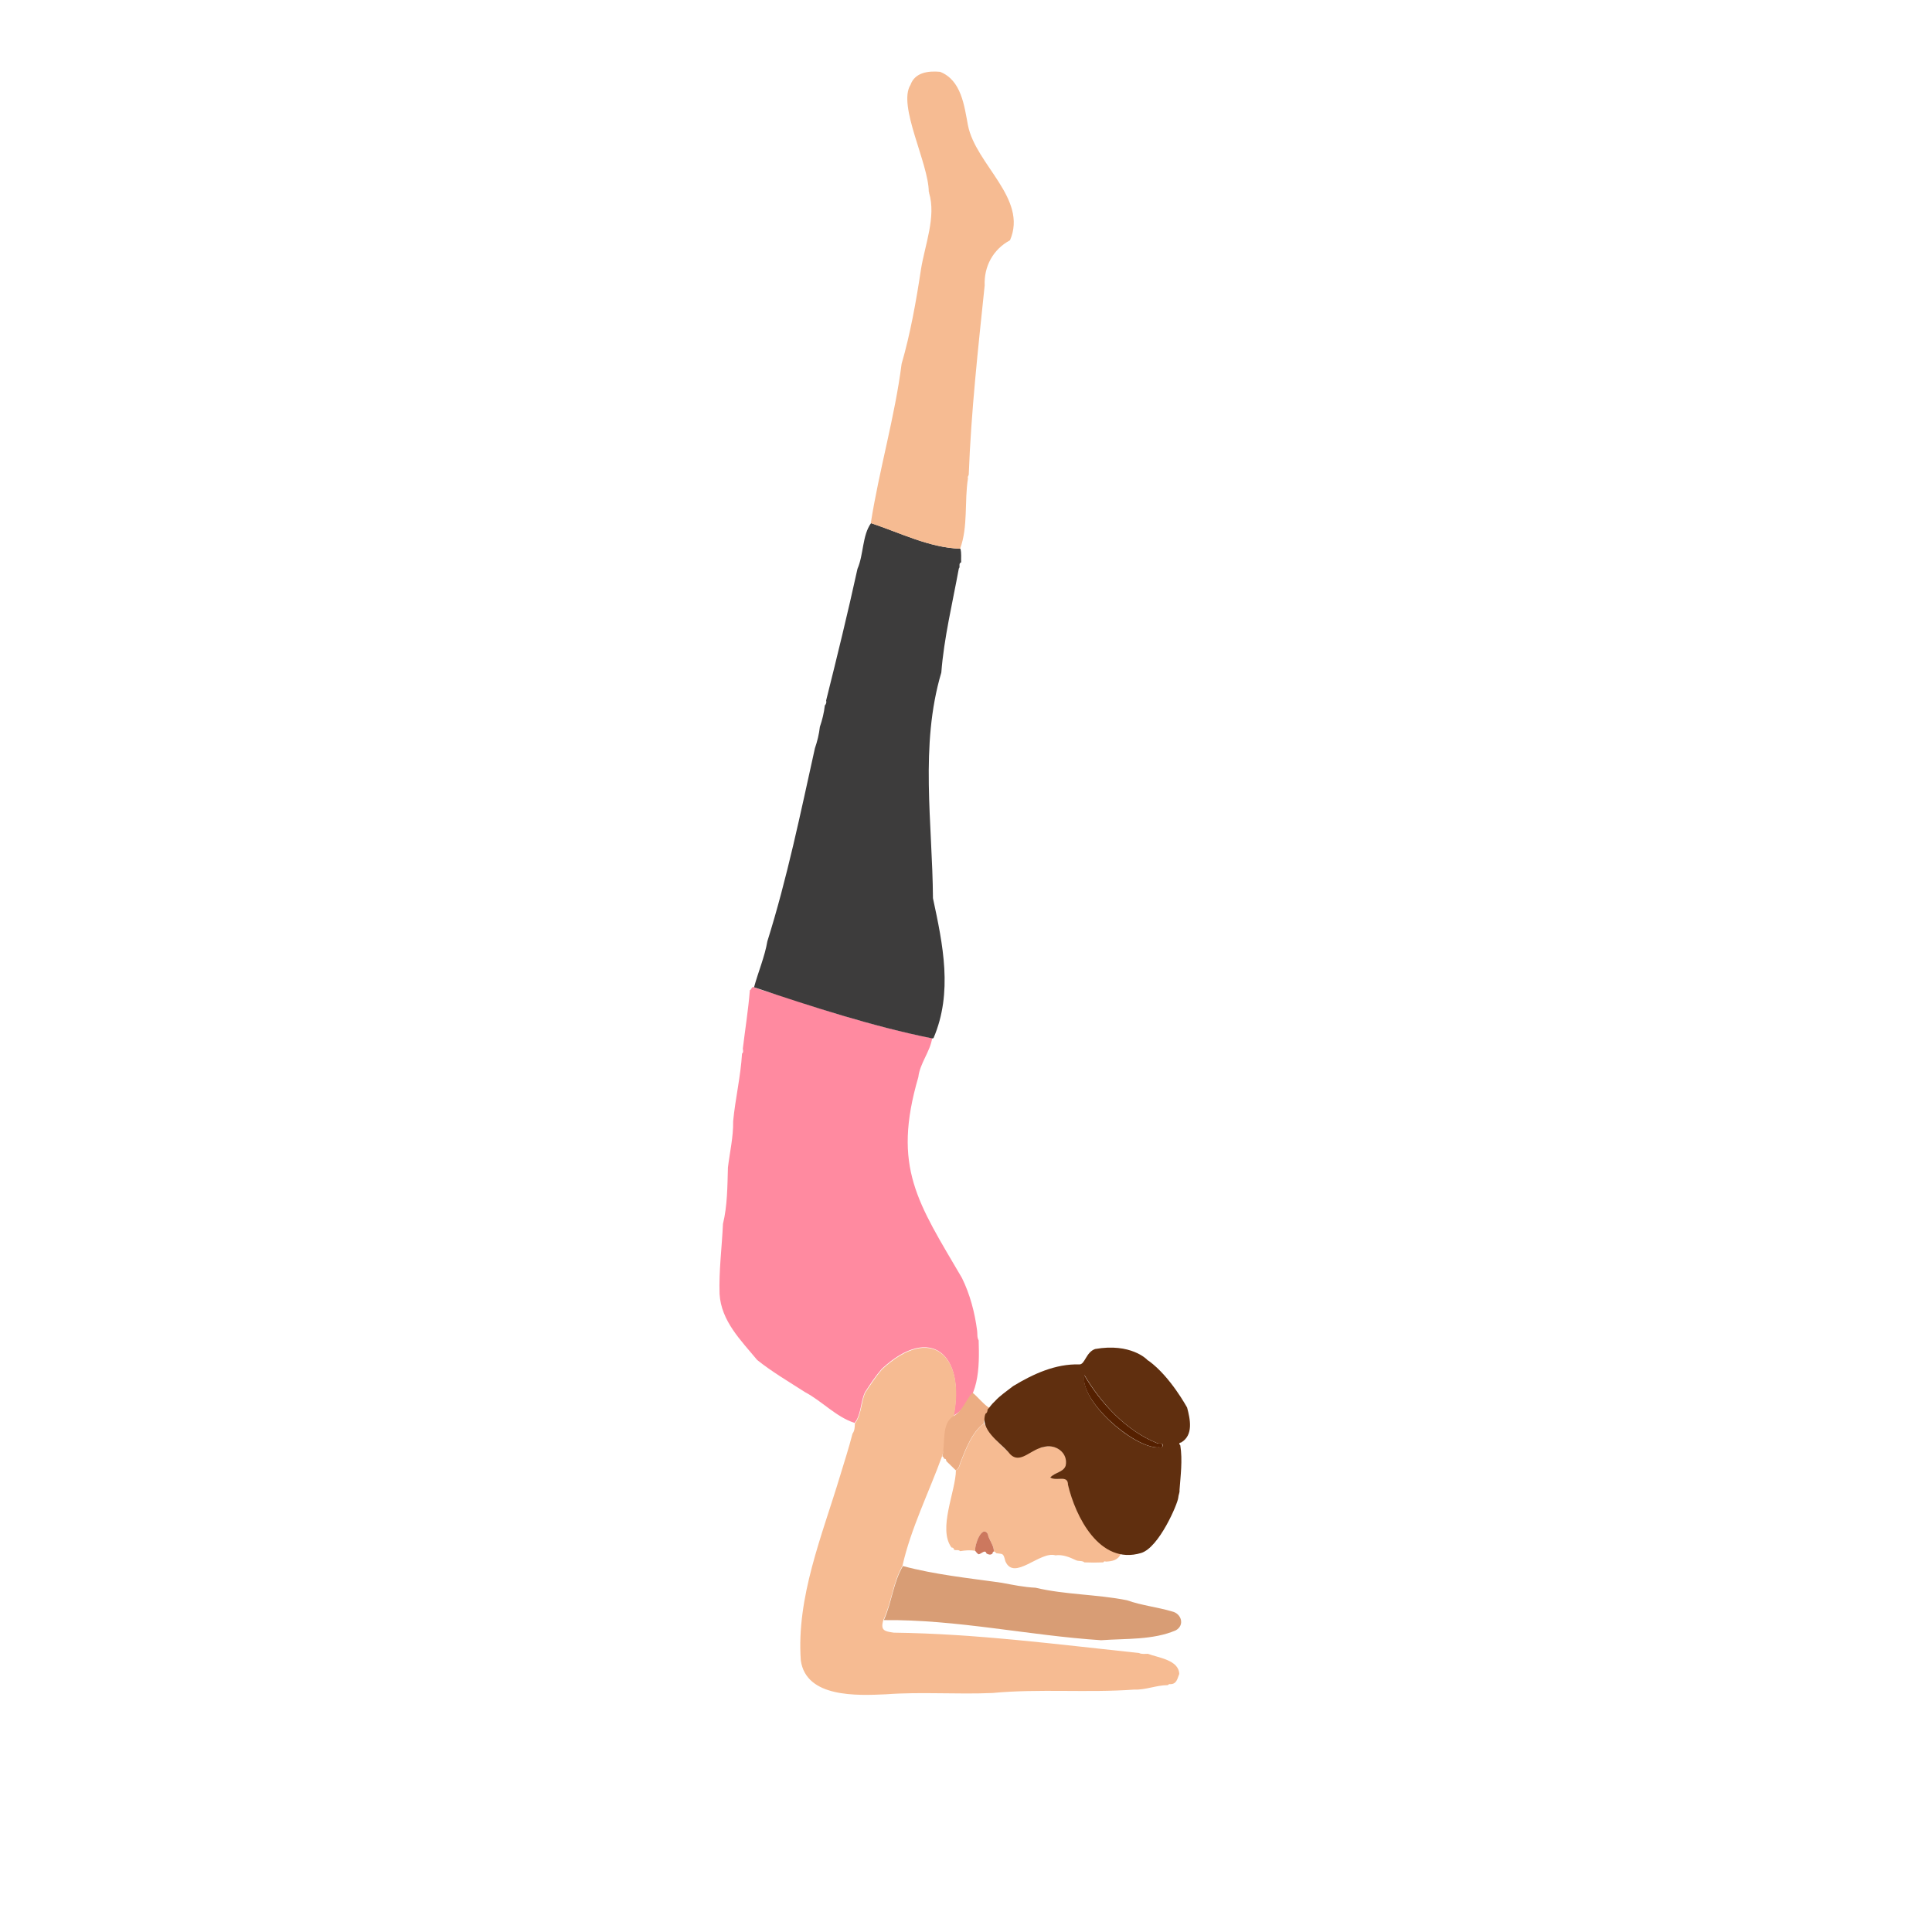
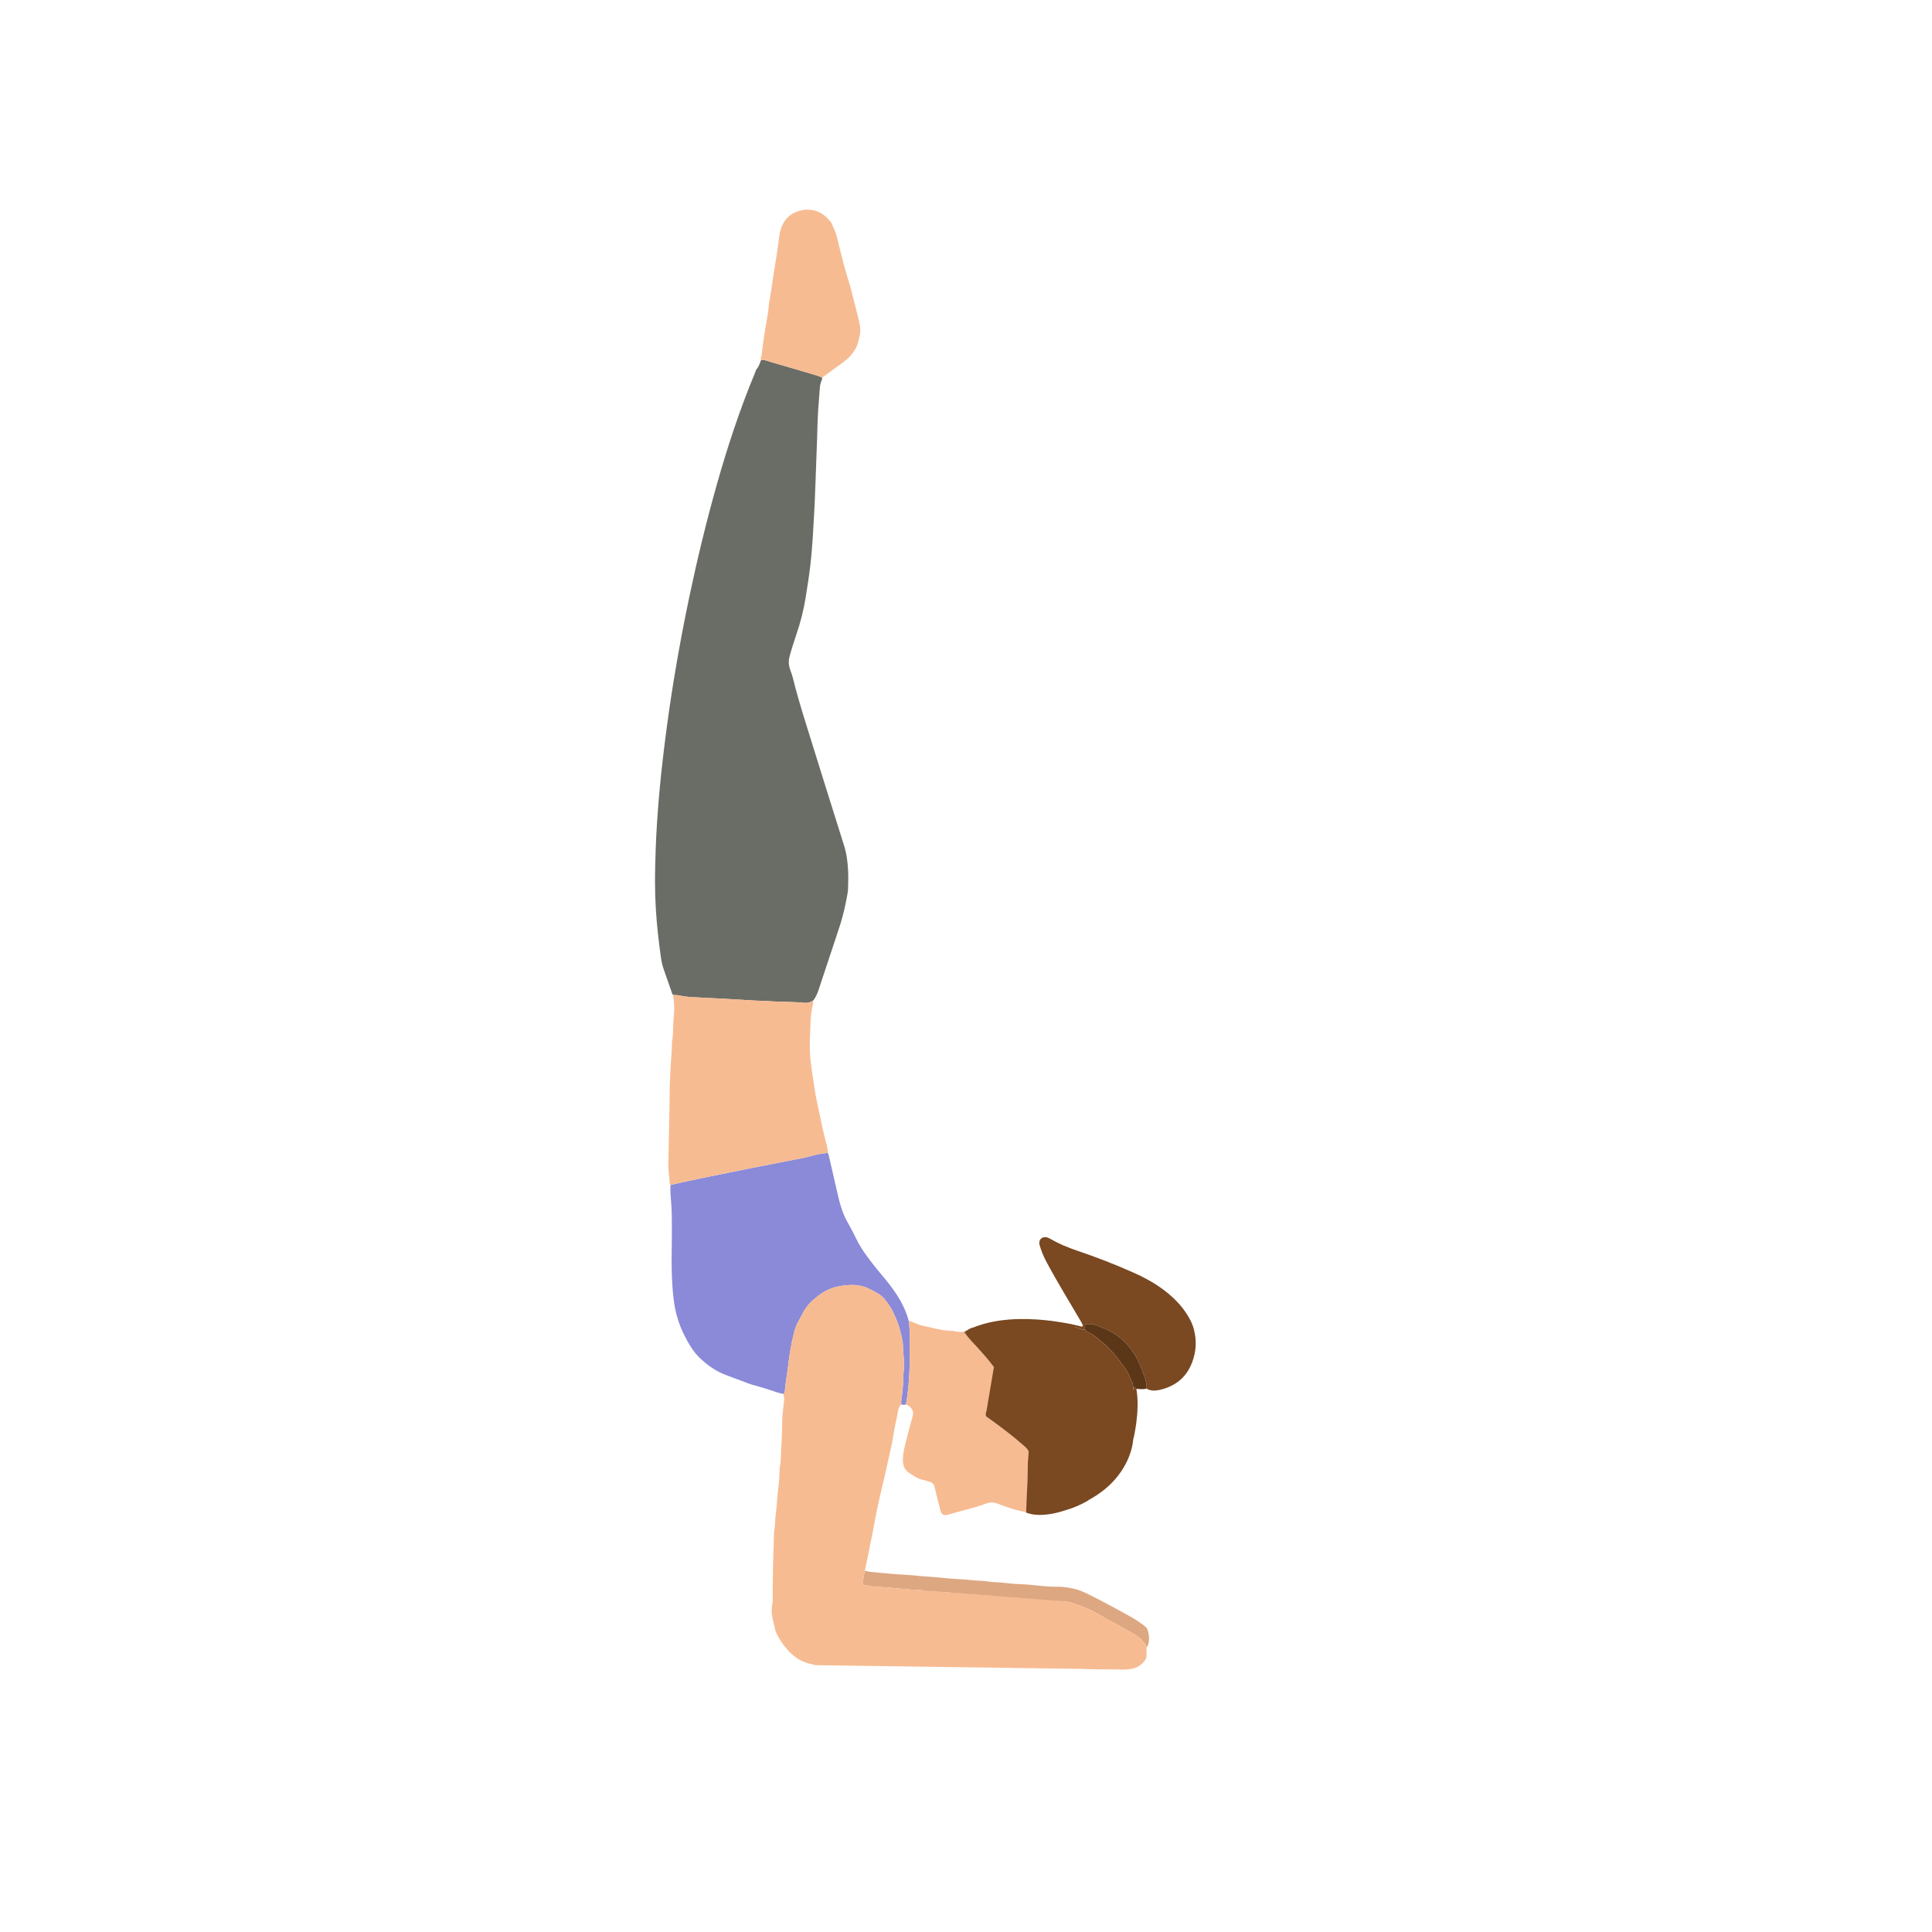
- <svg xmlns="http://www.w3.org/2000/svg" width="497" height="497" viewBox="0 0 497 497" fill="none">
-   <path d="M191.086 269.761C191.153 270.231 191.287 270.701 190.884 271.037C190.548 276.815 189.137 282.728 188.6 288.439C188.667 292.471 187.726 296.435 187.256 300.332C187.121 305.102 187.121 310.209 185.979 314.845C185.71 320.892 184.904 326.872 185.106 332.852C185.509 339.84 190.615 344.812 194.781 349.851C198.544 352.874 202.911 355.428 207.077 358.115C211.511 360.467 215.072 364.498 219.843 366.044C221.59 363.893 221.321 360.601 222.531 358.115C223.874 356.032 225.218 354.017 226.831 352.135C239.53 340.377 248.331 348.641 245.308 364.162C252.027 360.265 251.96 351.665 251.758 344.812C251.288 344.005 251.489 343.132 251.355 342.258C250.75 337.622 249.541 332.986 247.458 328.753C236.103 309.335 229.451 300.332 236.237 277.084C236.64 273.523 239.261 270.567 239.798 267.073C226.898 264.52 213.93 260.556 201.299 256.255C198.813 255.516 196.259 254.912 193.84 253.904C193.303 253.837 193.37 254.576 192.9 254.71C192.497 259.749 191.69 264.788 191.086 269.761Z" fill="#FF8AA0" />
-   <path d="M193.975 253.968C209.026 259.007 224.479 264.046 239.866 267.137C239.933 267.07 240.068 267.07 240.135 267.07C245.174 255.311 242.554 242.949 240 231.056C239.866 211.772 236.574 191.75 242.15 173.004C242.822 164.202 245.04 155.064 246.652 146.262C247.122 145.792 246.451 144.986 247.257 144.65C247.19 143.508 247.391 142.298 247.055 141.156C239.06 140.887 231.602 137.057 224.076 134.571C221.792 137.729 222.195 142.634 220.582 146.33C218.096 157.685 215.342 168.905 212.52 180.193C212.654 180.664 212.52 181.134 212.184 181.47C211.982 183.351 211.512 185.232 210.907 186.979C210.706 188.861 210.235 190.742 209.631 192.489C205.935 209.152 202.508 225.882 197.402 242.142C196.73 246.106 195.05 250.003 193.975 253.968Z" fill="#3D3C3C" />
-   <path d="M245.376 364.293C248.399 348.772 239.597 340.508 226.898 352.266C225.286 354.148 223.942 356.23 222.598 358.246C221.456 360.732 221.657 364.024 219.911 366.175C219.911 367.048 219.843 368.123 219.306 368.795C218.365 372.49 217.156 376.186 216.081 379.747C211.445 395.133 204.86 410.856 206.002 427.116C207.346 436.791 220.515 436.186 227.906 435.85C237.044 435.179 246.182 435.918 255.32 435.514C267.347 434.372 279.777 435.514 291.737 434.641C294.693 434.775 297.448 433.499 300.404 433.499C300.538 433.432 300.673 433.23 300.807 433.23C302.688 433.364 302.823 431.953 303.36 430.61C303.226 426.981 297.918 426.444 295.298 425.436C294.558 425.436 293.685 425.57 293.013 425.234C272.05 423.017 251.019 420.262 229.922 419.994C227.57 419.658 226.428 419.456 227.234 416.769C229.317 412.334 229.72 407.026 232.139 402.86C234.289 393.252 238.992 383.845 242.352 374.573C243.293 371.147 244.771 367.787 245.376 364.293Z" fill="#F6BB92" />
-   <path d="M224.009 134.572C231.535 137.058 238.993 140.888 246.988 141.157C249.071 135.446 248.063 128.995 249.004 123.083C248.87 122.747 249.071 122.411 249.205 122.142C249.81 105.882 251.624 89.555 253.304 73.429C253.102 68.524 255.454 64.157 259.821 61.806C264.458 51.055 251.02 42.388 249.004 32.242C248.063 27.27 247.324 20.618 241.815 18.468C238.858 18.199 235.364 18.602 234.222 21.828C230.863 27.136 238.858 41.917 238.925 49.308C238.993 49.375 239.06 49.443 238.993 49.577C240.874 55.758 237.918 63.015 236.91 69.331C235.7 77.394 234.155 85.994 231.938 93.586C230.191 107.293 226.159 120.865 224.009 134.572Z" fill="#F6BB92" />
-   <path d="M259.417 373.564C256.998 371.414 254.781 368.995 253.168 366.173C250.078 368.39 248.465 372.825 247.054 376.386C246.853 377.125 246.651 377.864 245.912 378.2C245.845 383.709 241.209 393.25 244.77 398.088C245.173 398.088 245.374 398.29 245.442 398.693C245.979 398.894 246.517 398.558 246.987 399.029C248.264 398.827 249.607 398.693 250.884 398.961C250.615 397.618 252.564 392.175 254.109 394.594C254.378 396.207 255.722 397.416 255.655 399.096C255.923 399.163 256.125 399.365 256.326 399.566C257.939 399.835 258.073 399.365 258.611 401.582C260.828 406.89 267.547 398.894 271.511 400.104C273.325 399.835 275.14 400.574 276.685 401.313C277.424 401.716 278.365 401.38 278.969 401.918C280.582 401.985 282.194 401.985 283.807 401.918C283.941 401.649 284.21 401.582 284.479 401.716C286.092 401.649 287.637 401.38 288.376 399.633C280.784 397.147 276.551 389.219 274.804 381.962C274.804 379.208 271.914 381.089 270.235 380.081C271.444 378.737 273.594 378.737 274.199 377.058C274.938 373.631 271.444 371.279 268.353 372.287" fill="#F6BB92" />
-   <path d="M232.273 402.86C229.787 407.026 229.384 412.334 227.368 416.769C246.181 416.567 264.591 420.733 283.27 421.942C289.586 421.472 296.574 421.942 302.486 419.389C304.838 418.045 303.897 415.089 301.546 414.551C297.716 413.409 293.685 413.006 289.922 411.662C282.195 410.117 273.998 410.251 266.406 408.437C263.449 408.303 260.56 407.698 257.671 407.161C249.138 405.951 240.537 405.078 232.273 402.86Z" fill="#D89D75" />
-   <path d="M243.427 375.851C244.233 376.657 245.039 377.396 245.845 378.202C246.585 377.866 246.786 377.127 246.988 376.388C248.399 372.827 250.011 368.393 253.102 366.175C252.968 364.563 255.05 363.824 254.58 362.211C253.236 361.539 251.288 359.053 250.146 358.247C248.466 360.128 247.592 363.018 245.308 364.294C242.15 366.041 243.225 371.147 242.419 374.641C242.62 374.709 242.755 374.91 242.822 375.179L242.889 375.246C243.292 375.246 243.427 375.448 243.427 375.851Z" fill="#ECAD83" />
-   <path d="M295.566 350.118C295.365 349.983 295.163 349.916 295.029 349.714C295.029 349.714 290.863 345.414 281.725 347.027C279.374 347.833 279.105 350.991 277.694 350.991C271.512 350.789 265.734 353.477 260.628 356.568C259.082 357.777 257.201 359.054 255.992 360.398C254.916 361.405 254.715 361.876 254.043 362.615C254.043 363.085 253.909 363.488 253.506 363.69C252.027 367.721 256.999 370.879 259.418 373.567C261.904 376.926 264.592 373.432 267.548 372.492C267.75 372.425 267.884 372.29 268.287 372.29C271.378 371.282 274.872 373.634 274.133 377.061C273.528 378.74 271.378 378.74 270.169 380.084C271.848 381.159 274.737 379.278 274.737 381.966C276.619 389.961 282.8 402.727 293.551 399.502C298.187 398.091 302.957 386.803 303.092 385.325C303.159 384.452 303.495 384.048 303.428 383.309C303.696 379.614 304.234 375.65 303.629 371.82C303.293 371.484 303.226 371.148 303.831 371.081C307.056 369.199 306.182 365.101 305.376 362.077C305.309 362.01 301.143 354.216 295.566 350.118ZM297.716 372.357C291.132 372.156 277.694 360.263 278.97 353.746C283.136 360.801 289.586 368.057 297.784 371.282C298.254 371.484 299.127 371.081 299.127 371.82C299.06 372.693 298.12 372.089 297.716 372.357Z" fill="#602F0F" />
-   <path d="M253.773 399.634C254.311 399.903 254.781 400.104 255.319 399.634C255.319 399.365 255.453 399.231 255.655 399.096C255.722 397.484 254.378 396.207 254.109 394.595C252.564 392.176 250.616 397.551 250.884 398.962C251.153 399.298 251.355 399.634 251.758 399.836C252.497 399.701 253.438 398.492 253.773 399.634Z" fill="#CC785E" />
-   <path d="M297.716 372.355C298.119 372.153 299.06 372.758 299.06 371.817C299.06 371.078 298.186 371.481 297.716 371.28C289.586 368.055 283.068 360.798 278.903 353.743C277.693 360.193 291.131 372.086 297.716 372.355Z" fill="#552000" />
+ <svg xmlns="http://www.w3.org/2000/svg" width="500" height="500" viewBox="0 0 500 500" fill="none">
+   <path d="M196.969 93.159C196.648 93.96 196.425 94.799 195.843 95.487C195.603 95.77 195.519 96.186 195.371 96.542C191.448 105.983 188.259 115.67 185.482 125.502C182.801 135.002 180.48 144.591 178.441 154.246C176.973 161.206 175.661 168.191 174.504 175.208C173.565 180.888 172.75 186.585 172.034 192.3C171.41 197.296 170.863 202.298 170.45 207.311C170.122 211.312 169.854 215.319 169.709 219.337C169.6 222.435 169.505 225.529 169.519 228.626C169.54 232.986 169.805 237.329 170.274 241.665C170.503 243.781 170.785 245.891 171.078 247.997C171.219 249.006 171.473 249.99 171.805 250.953C172.496 252.964 173.198 254.975 173.904 256.982C173.968 257.162 174.087 257.324 174.179 257.494C174.853 257.494 175.516 257.55 176.186 257.698C177.079 257.892 177.996 257.988 178.91 258.044C181.415 258.196 183.919 258.302 186.424 258.425C186.618 258.436 186.809 258.439 187.003 258.45C189.698 258.612 192.39 258.792 195.085 258.937C196.771 259.025 198.457 259.046 200.144 259.166C202.79 259.353 205.449 259.24 208.092 259.526C208.949 259.618 209.715 259.42 210.427 258.961C211.161 258.094 211.556 257.053 211.909 255.995C213.045 252.601 214.167 249.204 215.292 245.806C216.036 243.559 216.798 241.315 217.515 239.054C218.319 236.514 218.866 233.911 219.335 231.289C219.444 230.672 219.476 230.037 219.49 229.413C219.515 228.107 219.561 226.795 219.497 225.493C219.388 223.274 219.151 221.076 218.474 218.928C215.07 208.137 211.701 197.331 208.339 186.522C207.189 182.828 206.102 179.113 205.171 175.356C204.998 174.654 204.723 173.977 204.486 173.293C204.098 172.167 204.021 171.056 204.342 169.878C204.874 167.916 205.499 165.983 206.148 164.06C207.157 161.079 207.947 158.049 208.452 154.931C208.924 152.017 209.39 149.106 209.729 146.175C210.007 143.772 210.194 141.359 210.353 138.946C210.466 137.256 210.529 135.567 210.642 133.877C210.854 130.645 210.949 127.403 211.076 124.165C211.217 120.489 211.344 116.816 211.475 113.14C211.493 112.608 211.514 112.075 211.521 111.542C211.574 107.764 211.884 104.003 212.184 100.243C212.226 99.707 212.343 99.192 212.537 98.691C212.657 98.377 212.823 98.073 212.777 97.717C212.332 97.537 211.898 97.318 211.44 97.184C207.51 96.02 203.58 94.842 199.636 93.734C198.768 93.491 197.925 93.032 196.969 93.156V93.159Z" fill="#6A6D66" />
+   <path d="M202.673 360.744C202.884 360.614 203.068 360.458 203.093 360.19C203.287 357.876 203.72 355.594 203.992 353.29C204.32 350.499 204.786 347.744 205.46 345.017C205.752 343.836 206.165 342.71 206.793 341.659C207.439 340.583 207.915 339.412 208.652 338.378C209.51 337.175 210.603 336.24 211.757 335.351C213.358 334.12 215.126 333.252 217.112 332.896C219.761 332.416 222.4 332.261 224.908 333.534C226.372 334.275 227.893 334.945 228.976 336.258C229.967 337.457 230.772 338.773 231.428 340.188C232.451 342.396 233.16 344.696 233.566 347.092C233.59 347.236 233.633 347.377 233.64 347.522C233.724 350.224 234.19 352.92 233.791 355.632C233.749 355.918 233.77 356.211 233.77 356.504C233.756 358.49 233.527 360.458 233.262 362.427C233.216 362.759 233.237 363.101 233.23 363.436C233.643 363.609 234.056 363.63 234.472 363.461C235.202 359.09 235.499 354.687 235.404 350.253C235.386 349.434 235.393 348.616 235.404 347.797C235.428 345.779 235.506 343.761 235.164 341.761C234.19 338.142 232.246 335.044 229.971 332.123C228.93 330.786 227.794 329.527 226.746 328.2C224.887 325.851 223.024 323.501 221.695 320.781C220.954 319.261 220.167 317.762 219.334 316.291C218.054 314.029 217.366 311.57 216.791 309.069C216.022 305.725 215.26 302.377 214.487 299.033C214.434 298.8 214.343 298.574 214.269 298.345C213.171 298.521 212.046 298.595 210.984 298.895C209.679 299.265 208.36 299.551 207.04 299.841C206.049 300.056 205.043 300.207 204.049 300.405C200.397 301.121 196.75 301.837 193.102 302.567C189.264 303.337 185.429 304.106 181.598 304.899C178.906 305.46 176.225 306.064 173.54 306.649C173.434 308.004 173.54 309.358 173.66 310.699C173.914 313.497 173.879 316.298 173.886 319.099C173.89 322.337 173.755 325.576 173.847 328.811C173.928 331.658 174.062 334.522 174.489 337.33C174.923 340.188 175.791 342.968 177.114 345.582C178.211 347.748 179.407 349.836 181.192 351.523C183.178 353.399 185.38 354.937 187.965 355.886C189.916 356.603 191.853 357.347 193.797 358.074C194.068 358.176 194.344 358.271 194.622 358.345C196.718 358.92 198.803 359.534 200.852 360.264C201.442 360.473 202.066 360.589 202.673 360.744Z" fill="#8A8AD9" />
+   <path d="M172.966 301.252C172.885 302.956 173.273 304.611 173.318 306.297C173.318 306.417 173.467 306.53 173.544 306.646C176.229 306.061 178.91 305.454 181.602 304.897C185.433 304.099 189.268 303.33 193.106 302.565C196.753 301.834 200.401 301.118 204.052 300.402C205.047 300.208 206.053 300.053 207.044 299.838C208.367 299.552 209.686 299.263 210.988 298.892C212.05 298.592 213.175 298.515 214.272 298.342C214.216 297.026 213.821 295.774 213.489 294.525C212.868 292.193 212.427 289.826 211.93 287.473C211.574 285.776 211.172 284.09 210.918 282.372C210.544 279.849 210.099 277.341 209.803 274.801C209.503 272.24 209.542 269.682 209.665 267.142C209.782 264.75 209.732 262.316 210.395 259.967C210.484 259.653 210.424 259.296 210.434 258.958C209.722 259.42 208.956 259.614 208.099 259.522C205.457 259.236 202.793 259.349 200.151 259.162C198.464 259.042 196.778 259.021 195.092 258.933C192.397 258.788 189.701 258.609 187.01 258.446C186.816 258.436 186.625 258.432 186.431 258.422C183.926 258.298 181.422 258.192 178.917 258.041C178.003 257.988 177.086 257.889 176.194 257.695C175.523 257.55 174.864 257.49 174.186 257.49C174.504 259.406 174.585 261.353 174.363 263.262C174.116 265.375 174.341 267.516 173.908 269.608C173.897 269.654 173.897 269.703 173.897 269.753C173.939 272.123 173.611 274.473 173.502 276.837C173.329 280.555 173.258 284.27 173.237 287.988" fill="#F7BB92" />
+   <path d="M266.223 375.755C266.064 375.109 265.598 374.697 265.126 374.277C262.286 371.747 259.259 369.458 256.172 367.239C255.064 366.442 254.824 366.65 255.346 364.875C255.646 363.863 255.897 362.833 256.168 361.813C256.246 360.571 256.638 359.393 256.885 358.183C257.054 357.351 257.11 356.486 257.502 355.71C257.52 355.47 257.516 355.23 257.562 354.998C257.654 354.535 257.491 354.176 257.22 353.805C255.819 351.918 254.267 350.161 252.672 348.432C251.734 347.413 250.753 346.429 249.942 345.296C249.667 345.166 249.589 344.929 249.593 344.647C248.633 344.693 247.67 344.749 246.732 344.46C246.64 344.432 246.541 344.425 246.446 344.425C243.825 344.425 241.341 343.599 238.808 343.098C237.972 342.933 237.178 342.534 236.367 342.234C235.965 342.086 235.566 341.917 235.168 341.758C235.513 343.758 235.432 345.776 235.407 347.794C235.397 348.612 235.39 349.431 235.407 350.249C235.503 354.68 235.206 359.083 234.476 363.457C234.808 363.658 235.178 363.81 235.457 364.068C236.138 364.692 236.473 365.422 236.205 366.403C235.496 369.01 234.839 371.635 234.166 374.252C233.838 375.522 233.647 376.803 233.675 378.122C233.7 379.375 234.159 380.391 235.182 381.103C236.409 381.96 237.633 382.828 239.182 383.058C239.655 383.128 240.096 383.382 240.565 383.488C241.317 383.657 241.694 384.084 241.867 384.846C242.283 386.681 242.784 388.501 243.25 390.325C243.26 390.371 243.271 390.42 243.278 390.466C243.62 392.24 244.333 392.311 245.635 391.919C248.781 390.974 252.023 390.335 255.092 389.154C256.211 388.723 257.149 388.759 258.25 389.175C260.462 390.011 262.691 390.826 265.037 391.235C265.224 391.267 265.397 391.366 265.577 391.433C265.577 391.334 265.584 391.239 265.588 391.14C265.616 389.125 265.697 387.111 265.82 385.1C265.94 383.135 265.933 381.163 265.993 379.198" fill="#F7BB92" />
+   <path d="M196.969 93.159C197.925 93.035 198.768 93.49 199.636 93.737C203.583 94.845 207.51 96.02 211.44 97.187C211.898 97.325 212.332 97.54 212.777 97.72C214.484 96.471 216.181 95.205 217.91 93.984C218.982 93.229 219.956 92.365 220.711 91.307C221.293 90.492 221.84 89.634 222.062 88.626C222.249 87.779 222.559 86.96 222.616 86.085C222.694 84.964 222.524 83.874 222.245 82.787C221.575 80.169 220.951 77.541 220.256 74.931C219.797 73.206 219.222 71.516 218.746 69.794C217.945 66.908 217.254 63.998 216.527 61.098C216.231 59.909 215.606 58.869 215.218 57.726C213.948 56.106 212.541 54.791 210.357 54.388C208.946 54.127 207.676 54.265 206.388 54.713C204.18 55.486 202.765 57.073 202.077 59.264C201.703 60.453 201.58 61.709 201.435 62.954C201.262 64.432 201.008 65.903 200.779 67.378C200.624 68.376 200.465 69.371 200.292 70.366C199.89 72.687 199.689 75.037 199.213 77.344C199.019 78.282 198.969 79.252 198.846 80.205C198.757 80.871 198.662 81.538 198.553 82.201C198.295 83.768 198.006 85.327 197.77 86.893C197.526 88.509 197.297 90.128 197.128 91.755C197.078 92.224 196.718 92.658 196.962 93.159H196.969Z" fill="#F7BB92" />
+   <path d="M275.525 342.601C275.624 342.696 275.712 342.851 275.829 342.883C277.166 343.218 278.531 343.43 279.805 344.009C280.087 344.136 280.461 344.058 280.796 344.076C280.789 343.786 280.771 343.497 280.782 343.208C280.792 342.873 280.983 342.664 281.322 342.657C281.946 342.643 282.556 342.604 283.177 342.816C285.463 343.592 287.672 344.457 289.601 345.998C291.439 347.469 292.91 349.205 294.057 351.233C294.935 352.789 295.51 354.483 296.142 356.144C296.533 357.174 296.833 358.25 296.731 359.383C297.807 360.028 298.975 359.947 300.118 359.704C301.444 359.425 302.714 358.931 303.892 358.243C306.115 356.941 307.589 355.015 308.503 352.637C309.579 349.84 309.734 347 308.994 344.09C308.556 342.365 307.695 340.858 306.704 339.426C305.462 337.627 303.952 336.082 302.252 334.681C299.61 332.504 296.685 330.86 293.577 329.46C288.719 327.273 283.759 325.364 278.715 323.653C276.418 322.874 274.181 321.97 272.079 320.746C271.708 320.531 271.306 320.319 270.893 320.221C269.623 319.917 268.689 320.919 269.038 322.168C269.44 323.618 269.997 325.001 270.699 326.338C272.163 329.125 273.754 331.838 275.342 334.551C276.785 337.016 278.249 339.465 279.699 341.924C279.893 342.255 280.062 342.601 280.221 342.95C280.299 343.123 280.112 343.37 279.928 343.335C279.41 343.232 278.891 343.109 278.372 342.996C277.434 342.791 276.517 342.432 275.525 342.597V342.601Z" fill="#7A4821" />
+   <path d="M223.825 406.521C223.67 407.322 223.511 408.123 223.363 408.927C223.31 409.209 223.265 409.495 223.265 409.781C223.265 410.042 223.406 410.271 223.684 410.282C224.697 410.321 225.674 410.589 226.69 410.659C228.179 410.765 229.675 410.818 231.153 410.977C232.162 411.086 233.16 411.199 234.172 411.199C235.044 411.199 235.859 411.584 236.751 411.51C237.612 411.436 238.48 411.464 239.334 411.728C239.736 411.852 240.198 411.771 240.632 411.781C241.306 411.799 241.979 411.732 242.639 411.993C242.897 412.095 243.211 412.063 243.5 412.067C244.463 412.088 245.426 412.028 246.375 412.317C246.774 412.441 247.239 412.349 247.677 412.36C248.446 412.377 249.222 412.296 249.973 412.586C250.231 412.684 250.548 412.638 250.838 412.646C251.751 412.667 252.669 412.593 253.568 412.889C253.921 413.005 254.337 412.931 254.722 412.938C255.59 412.96 256.457 412.878 257.308 413.175C257.615 413.281 257.978 413.221 258.317 413.228C259.135 413.249 259.953 413.178 260.758 413.457C261.107 413.577 261.523 413.51 261.911 413.52C262.68 413.542 263.45 413.475 264.208 413.743C264.557 413.866 264.974 413.803 265.362 413.81C266.275 413.831 267.189 413.764 268.092 414.05C268.491 414.177 268.956 414.092 269.39 414.102C270.064 414.12 270.724 414.155 271.401 414.293C272.195 414.455 273.038 414.416 273.856 414.381C275.373 414.321 276.859 414.54 278.259 415.069C280.605 415.955 282.969 416.865 285.078 418.212C286.634 419.207 288.327 419.916 289.887 420.869C291.531 421.874 293.323 422.615 294.843 423.85C295.701 424.548 296.417 425.243 296.731 426.305C296.847 426.157 297.02 426.023 297.076 425.854C297.539 424.421 297.433 422.993 296.918 421.603C296.727 421.095 296.223 420.819 295.803 420.491C294.388 419.384 292.825 418.516 291.259 417.662C288.377 416.092 285.505 414.494 282.563 413.037C281.103 412.314 279.635 411.552 278.016 411.185C276.552 410.853 275.081 410.614 273.574 410.642C271.204 410.688 268.858 410.349 266.505 410.137C266.311 410.12 266.12 410.098 265.926 410.088C264.095 409.964 262.254 409.943 260.44 409.696C258.81 409.474 257.167 409.52 255.537 409.266C254.207 409.058 252.845 409.114 251.497 408.948C249.776 408.737 248.033 408.709 246.301 408.567C244.572 408.426 242.844 408.243 241.115 408.088C239.817 407.971 238.515 407.943 237.217 407.788C235.397 407.573 233.559 407.544 231.731 407.396C229.569 407.22 227.406 407.015 225.247 406.8C224.771 406.751 224.302 406.61 223.829 406.511L223.825 406.521Z" fill="#DDA781" />
+   <path d="M296.728 359.38C296.83 358.248 296.53 357.172 296.139 356.141C295.507 354.48 294.932 352.787 294.054 351.231C292.911 349.202 291.44 347.467 289.598 345.996C287.668 344.454 285.46 343.586 283.174 342.813C282.553 342.602 281.939 342.641 281.318 342.655C280.98 342.662 280.789 342.87 280.779 343.205C280.768 343.494 280.789 343.784 280.793 344.073C281.043 344.288 281.177 344.623 281.516 344.757C282.881 345.294 283.978 346.26 285.065 347.181C286.42 348.327 287.69 349.59 288.819 350.966C289.637 351.965 290.378 353.026 291.147 354.064C291.782 354.921 292.237 355.884 292.597 356.872C292.84 357.535 293.334 358.138 293.242 358.911C293.528 359.084 293.888 359.133 294.089 359.436C294.967 359.496 295.849 359.602 296.724 359.383L296.728 359.38Z" fill="#5B3617" />
+   <path d="M294.096 359.432C293.895 359.128 293.531 359.079 293.249 358.906C293.309 359.753 293.641 360.564 293.577 361.429C293.563 361.64 293.771 361.732 293.962 361.788C294.308 361.351 294.159 360.875 294.054 360.409C293.976 360.074 293.898 359.749 294.099 359.432H294.096Z" fill="#7B4923" />
+   <path d="M292.967 372.562C292.332 373.66 291.965 374.849 291.817 376.104C292.522 375.028 292.854 373.829 292.967 372.562Z" fill="#7B4923" />
+   <path d="M270.837 341.963C270.932 342.062 271.013 342.228 271.126 342.253C271.715 342.369 272.315 342.51 272.876 342.143C272.213 341.896 271.542 341.741 270.837 341.963Z" fill="#7B4923" />
+   <path d="M290.991 378.08C290.409 378.542 290.166 379.174 290.074 379.883C290.628 379.407 290.892 378.786 290.991 378.08Z" fill="#7B4923" />
+   <path d="M294.039 363.003C293.732 363.479 293.711 363.948 294.074 364.411C294.233 363.938 294.25 363.469 294.039 363.003Z" fill="#7B4923" />
+   <path d="M270.283 391.698C269.803 391.338 269.327 391.327 268.854 391.712C269.331 391.853 269.807 391.867 270.283 391.698Z" fill="#7B4923" />
+   <path d="M259.851 342.104C260.462 342.442 260.504 342.442 261.016 342.012C260.613 341.86 260.229 341.938 259.851 342.104Z" fill="#7B4923" />
+   <path d="M273.783 342.313C274.025 342.581 274.308 342.617 274.63 342.422C274.365 342.246 274.083 342.217 273.783 342.313Z" fill="#7B4923" />
+   <path d="M293.866 367.624C293.593 367.88 293.567 368.166 293.788 368.481C293.937 368.206 293.975 367.92 293.866 367.624Z" fill="#7B4923" />
+   <path d="M291.605 376.627C291.21 376.757 291.214 377.061 291.267 377.389C291.542 377.206 291.63 376.941 291.605 376.627Z" fill="#7B4923" />
+   <path d="M249.592 344.648C249.592 344.93 249.666 345.167 249.941 345.297C249.934 345.054 249.927 344.814 249.92 344.57C249.811 344.595 249.702 344.62 249.589 344.648H249.592Z" fill="#7B4923" />
+   <path d="M254.779 342.891C254.906 342.852 255.033 342.809 255.16 342.771C255.005 342.718 254.878 342.764 254.779 342.891Z" fill="#7B4923" />
+   <path d="M253.396 343.201C253.494 343.173 253.59 343.145 253.688 343.116C253.561 343.035 253.47 343.088 253.396 343.201Z" fill="#7B4923" />
+   <path d="M252.45 343.473C252.584 343.42 252.715 343.367 252.849 343.314C252.679 343.279 252.549 343.332 252.45 343.473Z" fill="#7B4923" />
+   <path d="M265.588 391.147C265.588 391.246 265.581 391.341 265.577 391.44C265.697 391.44 265.82 391.44 265.94 391.437C265.82 391.341 265.704 391.246 265.588 391.151V391.147Z" fill="#7B4923" />
+   <path d="M266.128 391.468C266.075 391.454 266.019 391.444 265.962 391.437L266.04 391.514L266.128 391.465V391.468Z" fill="#7B4923" />
+   <path d="M199.897 415.048C199.971 414.723 199.964 414.374 199.964 414.035C199.974 408.765 200.052 403.494 200.281 398.231C200.309 397.553 200.242 396.862 200.366 396.202C200.673 394.583 200.556 392.932 200.828 391.302C201.064 389.881 201.04 388.417 201.213 386.977C201.481 384.772 201.724 382.567 201.766 380.345C201.77 380.151 201.749 379.95 201.791 379.766C202.229 377.77 202.045 375.724 202.229 373.706C202.483 370.922 202.299 368.104 202.595 365.31C202.652 364.784 202.698 364.255 202.765 363.729C202.888 362.738 203.125 361.722 202.673 360.738C202.885 360.607 203.068 360.452 203.093 360.184C203.287 357.869 203.721 355.587 203.992 353.283C204.321 350.493 204.786 347.738 205.46 345.011C205.753 343.829 206.166 342.703 206.793 341.652C207.439 340.576 207.915 339.405 208.653 338.371C209.51 337.168 210.604 336.234 211.757 335.345C213.359 334.113 215.126 333.245 217.112 332.889C219.762 332.409 222.4 332.254 224.909 333.528C226.373 334.269 227.893 334.939 228.976 336.251C229.968 337.451 230.772 338.766 231.428 340.181C232.451 342.39 233.16 344.69 233.566 347.085C233.591 347.23 233.633 347.371 233.64 347.515C233.725 350.218 234.19 352.913 233.792 355.626C233.749 355.912 233.77 356.204 233.77 356.497C233.756 358.483 233.527 360.452 233.262 362.42C233.217 362.752 233.238 363.094 233.231 363.429C232.698 363.969 232.476 364.65 232.366 365.373C232.063 367.324 231.53 369.225 231.248 371.183C230.909 373.515 230.334 375.812 229.833 378.115C228.655 383.523 227.23 388.879 226.263 394.336C225.868 396.562 225.399 398.778 224.955 400.997C224.584 402.838 224.203 404.676 223.826 406.514C223.67 407.315 223.512 408.116 223.364 408.92C223.311 409.202 223.265 409.488 223.265 409.774C223.265 410.035 223.406 410.264 223.685 410.275C224.697 410.313 225.674 410.582 226.69 410.652C228.179 410.758 229.675 410.811 231.153 410.97C231.492 411.005 231.83 411.04 232.165 411.075L233.425 411.174C233.672 411.185 233.922 411.192 234.169 411.195C234.476 411.195 234.776 411.245 235.076 411.305L237.281 411.474C237.789 411.46 238.297 411.488 238.805 411.591L241.263 411.781C241.56 411.781 241.856 411.795 242.152 411.848L274.971 414.385C276.1 414.445 277.201 414.667 278.256 415.065C280.602 415.951 282.965 416.861 285.075 418.209C286.631 419.203 288.324 419.913 289.883 420.865C291.527 421.871 293.319 422.611 294.84 423.846C295.697 424.545 296.413 425.24 296.727 426.301C296.727 426.979 296.734 427.656 296.734 428.333C296.734 428.997 296.484 429.547 296.043 430.037C295.143 431.039 294.113 431.738 292.716 431.907C291.997 431.995 291.284 432.101 290.557 432.083C286.984 431.995 283.406 432.073 279.829 431.907L211.21 430.947C209.348 430.595 207.552 430.104 205.986 428.947C203.791 427.328 202.239 425.218 201.004 422.823C200.57 421.983 200.5 421.063 200.253 420.184C199.784 418.505 199.498 416.794 199.89 415.037L199.897 415.048Z" fill="#F7BB92" />
+   <path d="M256.461 361.68C256.38 361.743 256.277 361.782 256.168 361.81Z" fill="#7A4821" />
+   <path d="M257.22 353.806C255.819 351.919 254.267 350.162 252.672 348.433C251.734 347.414 250.753 346.43 249.942 345.297C249.935 345.075 249.931 344.856 249.924 344.634L249.593 344.648C249.839 344.511 250.09 344.384 250.34 344.257C250.82 343.921 251.335 343.664 251.91 343.544C263.679 338.753 279.928 343.339 279.928 343.339L278.083 343.42C278.669 343.576 279.247 343.756 279.804 344.01C280.087 344.137 280.461 344.059 280.796 344.077C281.046 344.292 281.18 344.627 281.519 344.761C282.884 345.297 283.981 346.264 285.068 347.185C286.423 348.331 287.693 349.594 288.821 350.97C289.64 351.968 290.381 353.03 291.15 354.067C291.785 354.925 292.24 355.888 292.6 356.875C292.843 357.539 293.337 358.142 293.245 358.915C293.27 359.271 293.344 359.62 293.415 359.969L294.092 359.44C295.15 365.36 293.245 372.726 293.245 372.726C293.245 372.726 292.811 382.219 281.762 388.188C281.699 388.255 281.632 388.319 281.554 388.364C279.692 389.455 277.72 390.284 275.649 390.88C268.808 393.145 265.577 391.444 265.577 391.444L265.693 391.24C265.658 391.211 265.623 391.183 265.588 391.155C265.616 389.141 265.697 387.126 265.82 385.115C265.94 383.15 265.933 381.178 265.993 379.213C266.011 378.642 266.014 378.053 266.074 377.517L266.226 375.767C266.067 375.121 265.602 374.708 265.129 374.289C262.289 371.759 259.262 369.47 256.175 367.251C255.068 366.453 254.828 366.661 255.35 364.887" fill="#7A4821" />
</svg>
